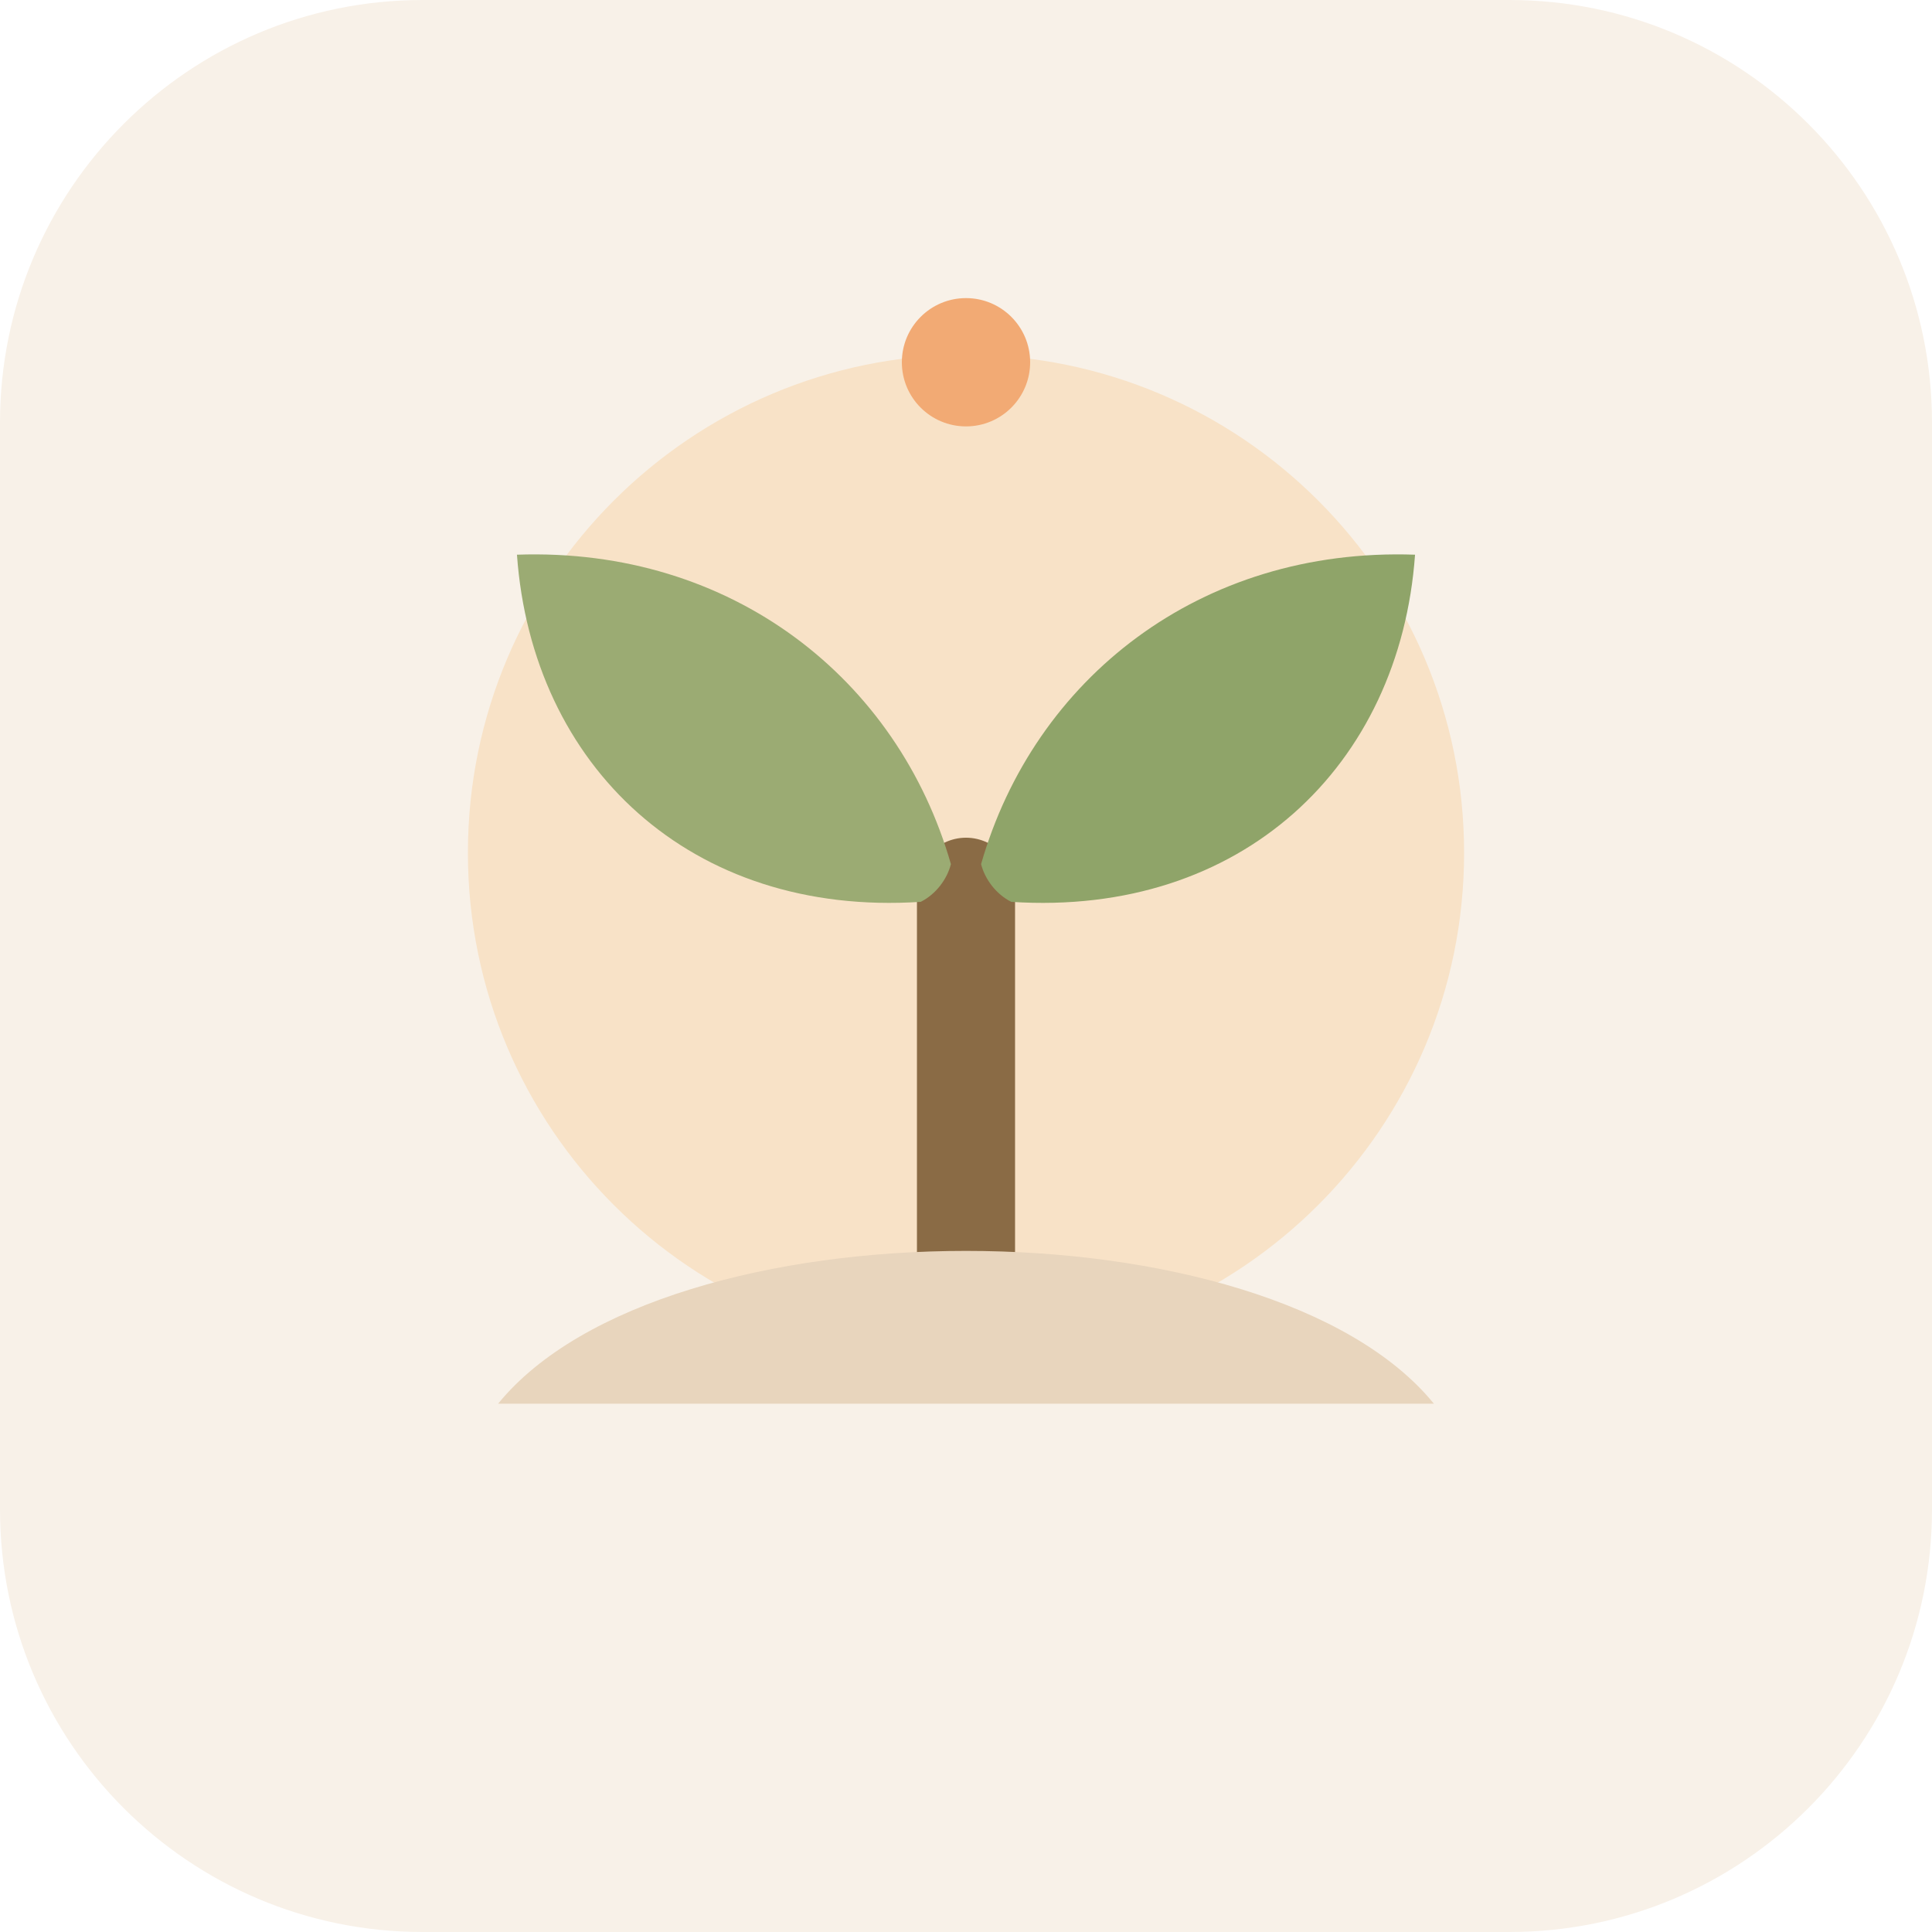
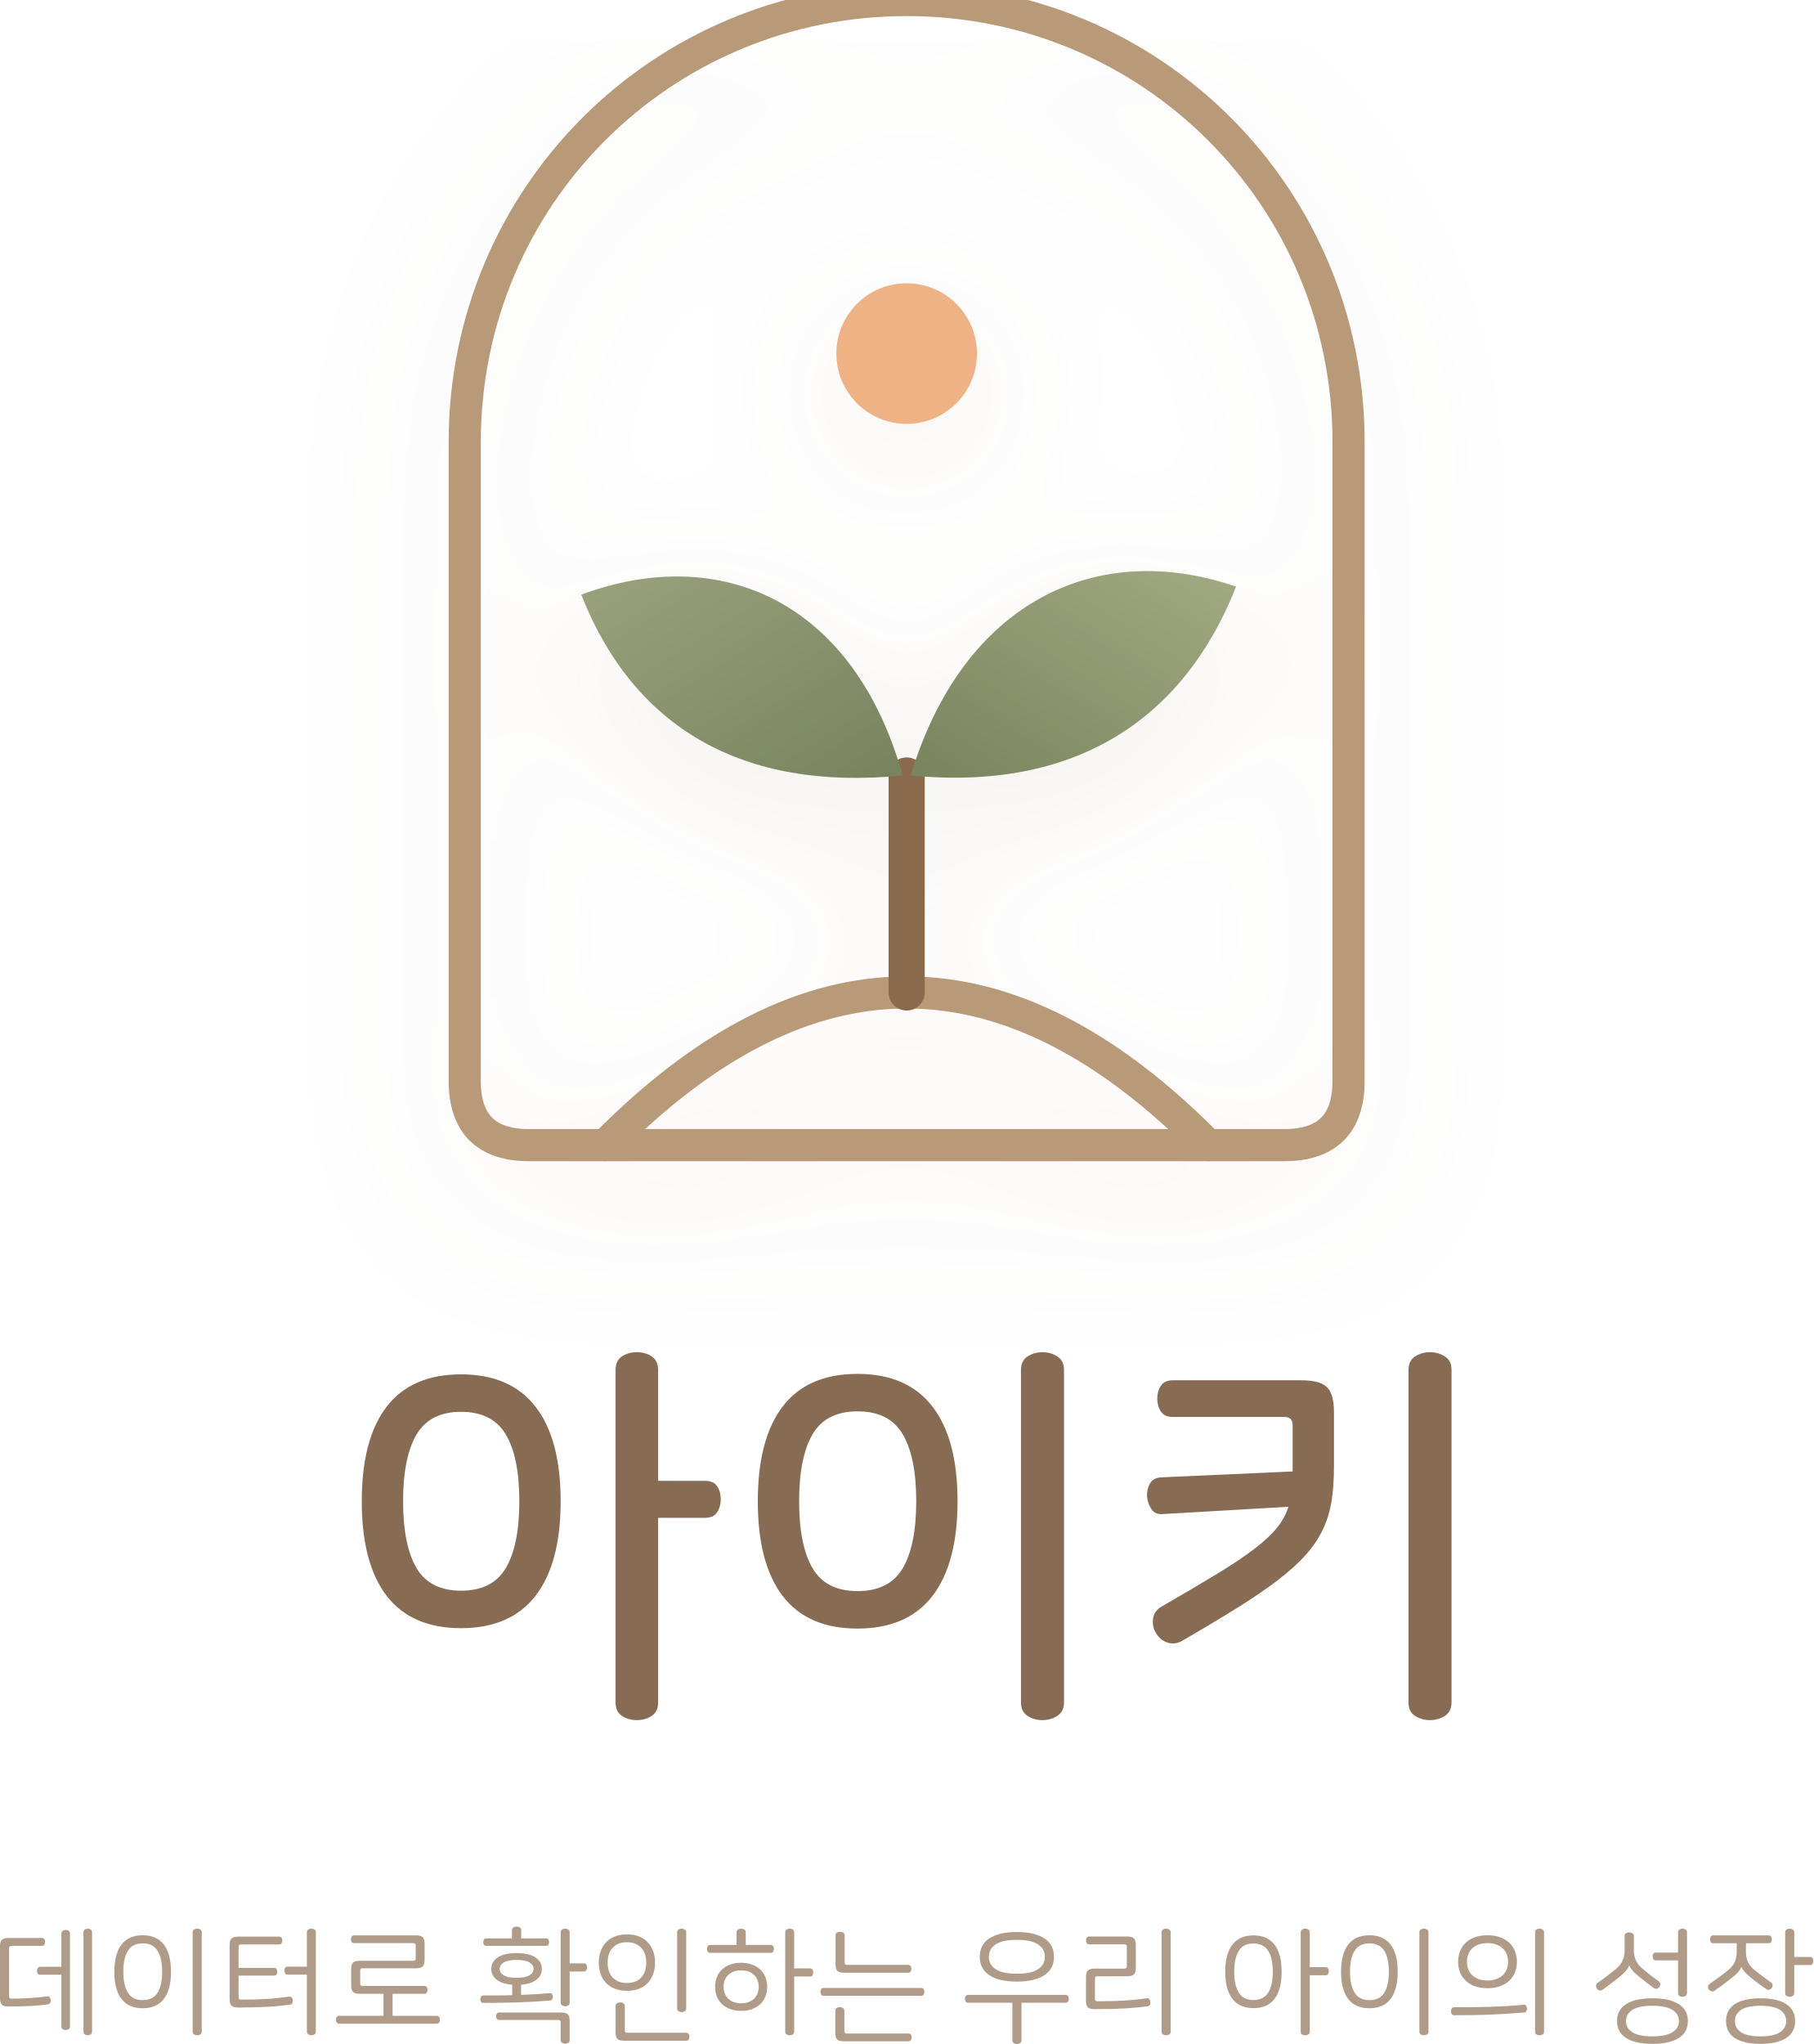
- <svg xmlns="http://www.w3.org/2000/svg" width="512" height="512" viewBox="0 0 512 512" fill="none">
-   <rect width="512" height="512" rx="112" fill="#F8F1E8" />
-   <circle cx="256" cy="226" r="132" fill="#F8E2C7" />
-   <path d="M256 335V235" stroke="#8A6B45" stroke-width="26" stroke-linecap="round" />
-   <path d="M244 239C183 243 141 203 137 147C194 145 238 180 252 229C251 233 248 237 244 239Z" fill="#9BAB73" />
-   <path d="M268 239C329 243 371 203 375 147C318 145 274 180 260 229C261 233 264 237 268 239Z" fill="#8FA469" />
-   <circle cx="256" cy="96" r="17" fill="#F2AA74" />
-   <path d="M132 372C176 318 336 318 380 372H132Z" fill="#E8D5BD" />
+ <svg xmlns="http://www.w3.org/2000/svg" width="451.36" height="508.713" viewBox="286.32 469.0 451.36 508.713" role="img" aria-label="아이키 스플래시 로고">
+   <defs>
+     <linearGradient id="leafL" x1="0" y1="0" x2="1" y2="1">
+       <stop offset="0" stop-color="#9aa27c" />
+       <stop offset="1" stop-color="#77835f" />
+     </linearGradient>
+     <linearGradient id="leafR" x1="1" y1="0" x2="0" y2="1">
+       <stop offset="0" stop-color="#a2aa82" />
+       <stop offset="1" stop-color="#78845f" />
+     </linearGradient>
+     <filter id="softShadow" x="-30%" y="-30%" width="160%" height="160%">
+       <feDropShadow dx="0" dy="10" stdDeviation="18" flood-color="#a98d71" flood-opacity="0.14" />
+     </filter>
+     <filter id="tinyBlur">
+       <feGaussianBlur stdDeviation="0.25" />
+     </filter>
+   </defs>
+   <g transform="translate(0,0)" filter="url(#softShadow)">
+     <path d="M402 738 L402 579 C402 518 451 469 512 469 C573 469 622 518 622 579 L622 738 Q622 754 606 754 L418 754 Q402 754 402 738 Z" fill="none" stroke="#b89a78" stroke-width="8" stroke-linecap="round" stroke-linejoin="round" />
+     <path d="M437 754 Q512 678 587 754" fill="none" stroke="#b89a78" stroke-width="8" stroke-linecap="round" />
+     <path d="M512 662 L512 716" stroke="#8a6b4d" stroke-width="9" stroke-linecap="round" />
+     <path d="M511 662 C471 666 444 650 431 617 C466 604 499 619 511 662 Z" fill="url(#leafL)" />
+     <path d="M513 662 C554 666 581 648 594 615 C559 603 526 619 513 662 Z" fill="url(#leafR)" />
+     <circle cx="512" cy="557" r="17.5" fill="#eead7d" opacity="0.94" />
+   </g>
+   <g id="korean-title-as-paths">
+     <path d="M 401.064 811.051 Q 413.370 811.051 419.614 819.100 Q 425.875 827.149 425.875 842.635 Q 425.875 858.105 419.614 866.171 Q 413.370 874.220 401.064 874.220 Q 388.775 874.220 382.564 866.171 Q 376.370 858.105 376.370 842.635 Q 376.370 827.149 382.564 819.100 Q 388.775 811.051 401.064 811.051 Z M 401.064 820.375 Q 393.330 820.375 389.984 826.056 Q 386.655 831.721 386.655 842.635 Q 386.655 853.550 389.984 859.231 Q 393.330 864.895 401.064 864.895 Q 408.915 864.895 412.244 859.231 Q 415.590 853.550 415.590 842.635 Q 415.590 831.721 412.244 826.056 Q 408.915 820.375 401.064 820.375 Z M 444.839 805.535 Q 446.959 805.535 448.549 806.595 Q 450.139 807.655 450.139 809.991 L 450.139 837.551 L 461.799 837.551 Q 463.919 837.551 464.813 838.876 Q 465.724 840.201 465.724 842.105 Q 465.724 844.010 464.813 845.385 Q 463.919 846.759 461.799 846.759 L 450.139 846.759 L 450.139 892.671 Q 450.139 894.989 448.549 896.049 Q 446.959 897.109 444.839 897.109 Q 442.719 897.109 441.129 896.049 Q 439.539 894.989 439.539 892.671 L 439.539 809.991 Q 439.539 807.655 441.129 806.595 Q 442.719 805.535 444.839 805.535 Z M 499.760 810.935 Q 512.149 810.935 518.410 819.050 Q 524.670 827.149 524.670 842.635 Q 524.670 858.105 518.410 866.220 Q 512.149 874.319 499.760 874.319 Q 487.355 874.319 481.144 866.220 Q 474.950 858.105 474.950 842.635 Q 474.950 827.149 481.144 819.050 Q 487.355 810.935 499.760 810.935 Z M 499.760 820.259 Q 491.910 820.259 488.564 825.990 Q 485.235 831.721 485.235 842.635 Q 485.235 853.550 488.564 859.281 Q 491.910 864.995 499.760 864.995 Q 507.710 864.995 511.039 859.281 Q 514.385 853.550 514.385 842.635 Q 514.385 831.721 511.039 825.990 Q 507.710 820.259 499.760 820.259 Z M 545.754 805.535 Q 547.874 805.535 549.514 806.595 Q 551.170 807.655 551.170 809.991 L 551.170 892.671 Q 551.170 894.989 549.514 896.049 Q 547.874 897.109 545.754 897.109 Q 543.750 897.109 542.094 896.049 Q 540.454 894.989 540.454 892.671 L 540.454 809.991 Q 540.454 807.655 542.094 806.595 Q 543.750 805.535 545.754 805.535 Z M 610.199 812.525 Q 614.870 812.525 616.609 814.231 Q 618.364 815.920 618.364 820.475 L 618.364 833.940 Q 618.364 838.710 617.785 842.470 Q 617.205 846.229 615.665 849.525 Q 614.124 852.805 611.474 855.836 Q 608.824 858.850 604.634 862.080 Q 600.460 865.309 594.514 869.019 Q 588.585 872.729 580.519 877.400 Q 578.830 878.361 577.024 877.831 Q 575.219 877.301 574.159 875.595 Q 573.099 874.005 573.314 872.001 Q 573.530 869.980 575.335 868.920 Q 583.600 864.150 589.264 860.705 Q 594.945 857.260 598.589 854.461 Q 602.249 851.645 604.203 849.211 Q 606.174 846.759 607.019 844.010 L 575.865 845.815 Q 573.960 846.031 573.000 844.706 Q 572.039 843.381 571.840 841.459 Q 571.724 839.770 572.519 838.296 Q 573.314 836.805 575.335 836.689 L 608.079 835.215 L 608.079 823.870 Q 608.079 822.595 607.549 822.131 Q 607.019 821.651 605.860 821.651 L 578.200 821.651 Q 576.180 821.651 575.269 820.276 Q 574.374 818.885 574.374 817.079 Q 574.374 815.291 575.269 813.916 Q 576.180 812.525 578.200 812.525 L 610.199 812.525 Z M 642.214 805.535 Q 644.334 805.535 645.974 806.595 Q 647.630 807.655 647.630 809.991 L 647.630 892.671 Q 647.630 894.989 645.974 896.049 Q 644.334 897.109 642.214 897.109 Q 640.210 897.109 638.554 896.049 Q 636.914 894.989 636.914 892.671 L 636.914 809.991 Q 636.914 807.655 638.554 806.595 Q 640.210 805.535 642.214 805.535 Z" fill="#82654c" opacity="0.96" />
+   </g>
+   <g id="korean-subtitle-as-paths">
+     <path d="M 296.768 951.329 Q 297.170 951.329 297.354 951.610 Q 297.543 951.891 297.543 952.293 Q 297.543 952.724 297.354 953.005 Q 297.170 953.286 296.768 953.286 L 289.173 953.286 Q 288.582 953.286 288.582 953.872 L 288.582 965.841 Q 288.582 966.427 289.173 966.427 Q 290.321 966.427 291.513 966.383 Q 292.704 966.335 293.867 966.272 Q 295.029 966.209 296.085 966.102 Q 297.141 965.996 298.037 965.841 Q 298.381 965.778 298.628 966.010 Q 298.875 966.243 298.938 966.674 Q 299.001 967.110 298.827 967.435 Q 298.657 967.759 298.284 967.822 Q 296.889 968.069 294.332 968.224 Q 291.774 968.379 288.461 968.379 Q 287.250 968.379 286.785 967.933 Q 286.320 967.483 286.320 966.306 L 286.320 953.407 Q 286.320 952.230 286.785 951.780 Q 287.250 951.329 288.461 951.329 L 296.768 951.329 L 296.768 951.329 Z M 308.146 949.004 Q 308.577 949.004 308.902 949.222 Q 309.231 949.440 309.231 949.905 L 309.231 974.642 Q 309.231 975.107 308.902 975.325 Q 308.577 975.543 308.146 975.543 Q 307.739 975.543 307.415 975.325 Q 307.090 975.107 307.090 974.642 L 307.090 949.905 Q 307.090 949.440 307.415 949.222 Q 307.739 949.004 308.146 949.004 Z M 302.687 949.314 Q 303.089 949.314 303.414 949.532 Q 303.743 949.750 303.743 950.215 L 303.743 973.339 Q 303.743 973.804 303.414 974.022 Q 303.089 974.240 302.687 974.240 Q 302.256 974.240 301.927 974.022 Q 301.602 973.804 301.602 973.339 L 301.602 960.474 L 296.332 960.474 Q 295.901 960.474 295.712 960.198 Q 295.528 959.917 295.528 959.486 Q 295.528 959.079 295.712 958.788 Q 295.901 958.493 296.332 958.493 L 301.602 958.493 L 301.602 950.215 Q 301.602 949.750 301.927 949.532 Q 302.256 949.314 302.687 949.314 Z M 321.844 950.651 Q 325.351 950.651 327.114 952.976 Q 328.882 955.301 328.882 959.733 Q 328.882 964.165 327.114 966.490 Q 325.351 968.815 321.844 968.815 Q 318.342 968.815 316.560 966.490 Q 314.777 964.165 314.777 959.733 Q 314.777 955.301 316.560 952.976 Q 318.342 950.651 321.844 950.651 Z M 321.844 952.666 Q 319.306 952.666 318.158 954.511 Q 317.010 956.352 317.010 959.733 Q 317.010 963.109 318.158 964.955 Q 319.306 966.800 321.844 966.800 Q 324.387 966.800 325.535 964.955 Q 326.683 963.109 326.683 959.733 Q 326.683 956.352 325.535 954.511 Q 324.387 952.666 321.844 952.666 Z M 335.392 949.004 Q 335.828 949.004 336.182 949.222 Q 336.540 949.440 336.540 949.934 L 336.540 974.613 Q 336.540 975.107 336.182 975.325 Q 335.828 975.543 335.392 975.543 Q 334.961 975.543 334.617 975.325 Q 334.278 975.107 334.278 974.613 L 334.278 949.934 Q 334.278 949.440 334.617 949.222 Q 334.961 949.004 335.392 949.004 Z M 355.789 950.990 Q 356.225 950.990 356.409 951.271 Q 356.598 951.547 356.598 951.949 Q 356.598 952.385 356.409 952.666 Q 356.225 952.942 355.789 952.942 L 346.305 952.942 Q 345.714 952.942 345.714 953.499 L 345.714 958.769 L 354.549 958.769 Q 354.956 958.769 355.140 959.050 Q 355.324 959.331 355.324 959.733 Q 355.324 960.135 355.140 960.416 Q 354.956 960.692 354.549 960.692 L 345.714 960.692 L 345.714 966.117 Q 345.714 966.674 346.305 966.674 Q 349.744 966.674 352.626 966.505 Q 355.513 966.335 358.269 965.933 Q 358.642 965.870 358.889 966.102 Q 359.141 966.335 359.199 966.771 Q 359.262 967.202 359.093 967.531 Q 358.923 967.856 358.550 967.914 Q 357.339 968.069 355.993 968.210 Q 354.646 968.350 353.077 968.442 Q 351.512 968.534 349.667 968.582 Q 347.826 968.631 345.622 968.631 Q 344.416 968.631 343.951 968.180 Q 343.486 967.730 343.486 966.553 L 343.486 953.068 Q 343.486 951.891 343.951 951.440 Q 344.416 950.990 345.622 950.990 L 355.789 950.990 L 355.789 950.990 Z M 363.820 949.004 Q 364.256 949.004 364.595 949.222 Q 364.934 949.440 364.934 949.934 L 364.934 974.613 Q 364.934 975.107 364.595 975.325 Q 364.256 975.543 363.820 975.543 Q 363.384 975.543 363.045 975.325 Q 362.706 975.107 362.706 974.613 L 362.706 960.445 L 357.930 960.445 Q 357.494 960.445 357.310 960.150 Q 357.126 959.854 357.126 959.423 Q 357.126 959.021 357.310 958.740 Q 357.494 958.459 357.930 958.459 L 362.706 958.459 L 362.706 949.934 Q 362.706 949.440 363.045 949.222 Q 363.384 949.004 363.820 949.004 Z M 389.860 950.680 Q 391.071 950.680 391.536 951.130 Q 392.001 951.581 392.001 952.758 L 392.001 956.788 Q 392.001 957.965 391.536 958.415 Q 391.071 958.866 389.860 958.866 L 376.559 958.866 Q 375.973 958.866 375.973 959.452 L 375.973 962.707 Q 375.973 963.264 376.559 963.264 L 391.967 963.264 Q 392.369 963.264 392.553 963.545 Q 392.742 963.826 392.742 964.228 Q 392.742 964.630 392.553 964.925 Q 392.369 965.221 391.967 965.221 L 375.881 965.221 Q 374.670 965.221 374.205 964.770 Q 373.740 964.320 373.740 963.143 L 373.740 959.079 Q 373.740 957.902 374.205 957.456 Q 374.670 957.006 375.881 957.006 L 389.211 957.006 Q 389.797 957.006 389.797 956.415 L 389.797 953.189 Q 389.797 952.603 389.211 952.603 L 374.452 952.603 Q 374.050 952.603 373.861 952.327 Q 373.677 952.046 373.677 951.639 Q 373.677 951.237 373.861 950.961 Q 374.050 950.680 374.452 950.680 L 389.860 950.680 L 389.860 950.680 Z M 384.033 970.704 L 395.004 970.704 Q 395.440 970.704 395.624 970.985 Q 395.813 971.266 395.813 971.697 Q 395.813 972.099 395.624 972.380 Q 395.440 972.661 395.004 972.661 L 370.766 972.661 Q 370.330 972.661 370.141 972.380 Q 369.957 972.099 369.957 971.697 Q 369.957 971.266 370.141 970.985 Q 370.330 970.704 370.766 970.704 L 381.771 970.704 L 381.771 964.165 L 384.033 964.165 L 384.033 970.704 Z M 414.907 955.083 Q 417.944 955.083 419.572 956.139 Q 421.199 957.190 421.199 959.021 Q 421.199 960.847 419.572 961.918 Q 417.944 962.988 414.907 962.988 Q 411.870 962.988 410.243 961.918 Q 408.615 960.847 408.615 959.021 Q 408.615 957.190 410.243 956.139 Q 411.870 955.083 414.907 955.083 Z M 414.907 956.788 Q 412.771 956.788 411.730 957.408 Q 410.693 958.028 410.693 959.021 Q 410.693 960.009 411.730 960.629 Q 412.771 961.249 414.907 961.249 Q 417.048 961.249 418.085 960.629 Q 419.126 960.009 419.126 959.021 Q 419.126 958.028 418.085 957.408 Q 417.048 956.788 414.907 956.788 Z M 414.907 948.481 Q 415.343 948.481 415.697 948.699 Q 416.055 948.912 416.055 949.377 L 416.055 951.426 L 422.226 951.426 Q 422.628 951.426 422.812 951.707 Q 423.001 951.983 423.001 952.356 Q 423.001 952.758 422.812 953.024 Q 422.628 953.286 422.226 953.286 L 407.346 953.286 Q 406.973 953.286 406.784 953.024 Q 406.600 952.758 406.600 952.356 Q 406.600 951.983 406.784 951.707 Q 406.973 951.426 407.346 951.426 L 413.759 951.426 L 413.759 949.377 Q 413.759 948.912 414.118 948.699 Q 414.476 948.481 414.907 948.481 Z M 426.997 949.004 Q 427.433 949.004 427.772 949.222 Q 428.116 949.440 428.116 949.934 L 428.116 957.655 L 431.647 957.655 Q 432.083 957.655 432.267 957.950 Q 432.456 958.246 432.456 958.648 Q 432.456 959.079 432.267 959.375 Q 432.083 959.670 431.647 959.670 L 428.116 959.670 L 428.116 967.391 Q 428.116 967.885 427.772 968.103 Q 427.433 968.321 426.997 968.321 Q 426.566 968.321 426.222 968.103 Q 425.883 967.885 425.883 967.391 L 425.883 949.934 Q 425.883 949.440 426.222 949.222 Q 426.566 949.004 426.997 949.004 Z M 416.026 965.497 Q 417.731 965.434 419.480 965.327 Q 421.233 965.221 423.093 965.066 Q 423.432 965.003 423.665 965.235 Q 423.897 965.468 423.931 965.870 Q 423.960 966.272 423.790 966.553 Q 423.621 966.829 423.277 966.892 Q 419.126 967.236 415.062 967.362 Q 411.003 967.483 406.663 967.483 Q 406.261 967.483 406.072 967.221 Q 405.888 966.955 405.888 966.553 Q 405.888 966.180 406.072 965.904 Q 406.261 965.623 406.663 965.623 Q 408.431 965.623 410.194 965.623 Q 411.962 965.623 413.822 965.560 L 413.822 962.058 L 416.026 962.058 L 416.026 965.497 Z M 425.975 969.871 Q 427.186 969.871 427.651 970.321 Q 428.116 970.767 428.116 971.944 L 428.116 976.720 Q 428.116 977.214 427.772 977.432 Q 427.433 977.650 426.997 977.650 Q 426.566 977.650 426.222 977.432 Q 425.883 977.214 425.883 976.720 L 425.883 972.317 Q 425.883 971.731 425.292 971.731 L 410.538 971.731 Q 410.165 971.731 409.976 971.450 Q 409.792 971.169 409.792 970.801 Q 409.792 970.428 409.976 970.152 Q 410.165 969.871 410.538 969.871 L 425.975 969.871 L 425.975 969.871 Z M 442.376 950.433 Q 444.139 950.433 445.457 950.975 Q 446.774 951.518 447.641 952.482 Q 448.513 953.441 448.944 954.710 Q 449.380 955.979 449.380 957.471 Q 449.380 958.924 448.944 960.212 Q 448.513 961.501 447.641 962.445 Q 446.774 963.390 445.457 963.933 Q 444.139 964.475 442.376 964.475 Q 440.608 964.475 439.290 963.933 Q 437.973 963.390 437.101 962.445 Q 436.234 961.501 435.798 960.212 Q 435.367 958.924 435.367 957.471 Q 435.367 955.979 435.798 954.710 Q 436.234 953.441 437.101 952.482 Q 437.973 951.518 439.290 950.975 Q 440.608 950.433 442.376 950.433 Z M 442.376 952.385 Q 441.073 952.385 440.172 952.806 Q 439.276 953.223 438.685 953.920 Q 438.094 954.618 437.833 955.533 Q 437.571 956.444 437.571 957.471 Q 437.571 958.493 437.833 959.408 Q 438.094 960.319 438.685 961.017 Q 439.276 961.714 440.172 962.121 Q 441.073 962.523 442.376 962.523 Q 443.674 962.523 444.575 962.121 Q 445.476 961.714 446.062 961.017 Q 446.653 960.319 446.915 959.408 Q 447.181 958.493 447.181 957.471 Q 447.181 956.444 446.915 955.533 Q 446.653 954.618 446.062 953.920 Q 445.476 953.223 444.575 952.806 Q 443.674 952.385 442.376 952.385 Z M 456.016 949.004 Q 456.447 949.004 456.786 949.222 Q 457.130 949.440 457.130 949.934 L 457.130 968.844 Q 457.130 969.343 456.786 969.561 Q 456.447 969.774 456.016 969.774 Q 455.580 969.774 455.222 969.561 Q 454.868 969.343 454.868 968.844 L 454.868 949.934 Q 454.868 949.440 455.222 949.222 Q 455.580 949.004 456.016 949.004 Z M 440.700 967.357 Q 441.136 967.357 441.490 967.575 Q 441.848 967.793 441.848 968.287 L 441.848 974.366 Q 441.848 974.923 442.434 974.923 L 457.130 974.923 Q 457.566 974.923 457.750 975.214 Q 457.934 975.509 457.934 975.916 Q 457.934 976.318 457.750 976.609 Q 457.566 976.904 457.130 976.904 L 441.693 976.904 Q 440.482 976.904 440.017 976.454 Q 439.552 976.008 439.552 974.831 L 439.552 968.287 Q 439.552 967.793 439.906 967.575 Q 440.264 967.357 440.700 967.357 Z M 470.799 957.500 Q 472.320 957.500 473.526 957.950 Q 474.737 958.401 475.575 959.190 Q 476.413 959.980 476.844 961.080 Q 477.280 962.179 477.280 963.482 Q 477.280 964.785 476.844 965.885 Q 476.413 966.984 475.575 967.778 Q 474.737 968.568 473.526 969.018 Q 472.320 969.464 470.799 969.464 Q 469.283 969.464 468.072 969.018 Q 466.866 968.568 466.028 967.778 Q 465.190 966.984 464.754 965.885 Q 464.323 964.785 464.323 963.482 Q 464.323 962.179 464.754 961.080 Q 465.190 959.980 466.028 959.190 Q 466.866 958.401 468.072 957.950 Q 469.283 957.500 470.799 957.500 Z M 470.799 949.004 Q 471.235 949.004 471.589 949.222 Q 471.947 949.440 471.947 949.934 L 471.947 953.068 L 478.181 953.068 Q 478.583 953.068 478.767 953.349 Q 478.956 953.625 478.956 954.027 Q 478.956 954.463 478.767 954.744 Q 478.583 955.020 478.181 955.020 L 463.112 955.020 Q 462.681 955.020 462.492 954.744 Q 462.308 954.463 462.308 954.027 Q 462.308 953.625 462.492 953.349 Q 462.681 953.068 463.112 953.068 L 469.656 953.068 L 469.656 949.934 Q 469.656 949.440 470.010 949.222 Q 470.368 949.004 470.799 949.004 Z M 470.799 959.389 Q 468.755 959.389 467.593 960.523 Q 466.430 961.656 466.430 963.482 Q 466.430 965.313 467.593 966.446 Q 468.755 967.575 470.799 967.575 Q 472.848 967.575 474.010 966.446 Q 475.173 965.313 475.173 963.482 Q 475.173 961.656 474.010 960.523 Q 472.848 959.389 470.799 959.389 Z M 482.889 949.004 Q 483.325 949.004 483.664 949.222 Q 484.008 949.440 484.008 949.934 L 484.008 958.895 L 487.946 958.895 Q 488.377 958.895 488.561 959.190 Q 488.750 959.486 488.750 959.888 Q 488.750 960.319 488.561 960.615 Q 488.377 960.910 487.946 960.910 L 484.008 960.910 L 484.008 974.613 Q 484.008 975.107 483.664 975.325 Q 483.325 975.543 482.889 975.543 Q 482.458 975.543 482.114 975.325 Q 481.775 975.107 481.775 974.613 L 481.775 949.934 Q 481.775 949.440 482.114 949.222 Q 482.458 949.004 482.889 949.004 Z M 495.444 949.779 Q 495.880 949.779 496.219 949.997 Q 496.563 950.215 496.563 950.709 L 496.563 957.471 Q 496.563 958.028 497.149 958.028 L 512.402 958.028 Q 512.804 958.028 512.988 958.309 Q 513.177 958.585 513.177 958.987 Q 513.177 959.389 512.988 959.685 Q 512.804 959.980 512.402 959.980 L 496.437 959.980 Q 495.231 959.980 494.766 959.530 Q 494.301 959.079 494.301 957.902 L 494.301 950.709 Q 494.301 950.215 494.640 949.997 Q 494.979 949.779 495.444 949.779 Z M 515.594 963.763 Q 516.030 963.763 516.214 964.044 Q 516.403 964.320 516.403 964.756 Q 516.403 965.158 516.214 965.439 Q 516.030 965.715 515.594 965.715 L 491.356 965.715 Q 490.920 965.715 490.731 965.439 Q 490.547 965.158 490.547 964.756 Q 490.547 964.320 490.731 964.044 Q 490.920 963.763 491.356 963.763 L 515.594 963.763 L 515.594 963.763 Z M 495.386 968.534 Q 495.817 968.534 496.156 968.752 Q 496.500 968.970 496.500 969.464 L 496.500 974.521 Q 496.500 975.107 497.091 975.107 L 512.465 975.107 Q 512.867 975.107 513.051 975.383 Q 513.240 975.664 513.240 976.071 Q 513.240 976.473 513.051 976.749 Q 512.867 977.030 512.465 977.030 L 496.374 977.030 Q 495.168 977.030 494.703 976.580 Q 494.238 976.129 494.238 974.952 L 494.238 969.464 Q 494.238 968.970 494.577 968.752 Q 494.921 968.534 495.386 968.534 Z M 539.435 949.842 Q 543.867 949.842 546.270 951.426 Q 548.672 953.005 548.672 956.013 Q 548.672 959.021 546.270 960.600 Q 543.867 962.179 539.435 962.179 Q 535.003 962.179 532.600 960.600 Q 530.198 959.021 530.198 956.013 Q 530.198 953.005 532.600 951.426 Q 535.003 949.842 539.435 949.842 Z M 539.435 951.794 Q 535.870 951.794 534.165 952.928 Q 532.460 954.061 532.460 956.013 Q 532.460 957.965 534.165 959.098 Q 535.870 960.227 539.435 960.227 Q 543.000 960.227 544.705 959.098 Q 546.410 957.965 546.410 956.013 Q 546.410 954.061 544.705 952.928 Q 543.000 951.794 539.435 951.794 Z M 551.554 965.497 Q 551.990 965.497 552.174 965.778 Q 552.363 966.054 552.363 966.490 Q 552.363 966.892 552.174 967.173 Q 551.990 967.449 551.554 967.449 L 540.583 967.449 L 540.583 976.783 Q 540.583 977.277 540.225 977.495 Q 539.871 977.713 539.435 977.713 Q 538.999 977.713 538.660 977.495 Q 538.321 977.277 538.321 976.783 L 538.321 967.449 L 527.316 967.449 Q 526.880 967.449 526.691 967.173 Q 526.507 966.892 526.507 966.490 Q 526.507 966.054 526.691 965.778 Q 526.880 965.497 527.316 965.497 L 551.554 965.497 L 551.554 965.497 Z M 566.899 950.961 Q 568.110 950.961 568.575 951.411 Q 569.040 951.857 569.040 953.034 L 569.040 958.769 Q 569.040 959.951 568.575 960.401 Q 568.110 960.847 566.899 960.847 L 559.459 960.847 Q 558.873 960.847 558.873 961.404 L 558.873 966.519 Q 558.873 967.081 559.459 967.081 Q 563.121 967.081 566.047 966.911 Q 568.977 966.737 571.738 966.335 Q 572.111 966.272 572.358 966.524 Q 572.605 966.771 572.668 967.173 Q 572.731 967.604 572.557 967.933 Q 572.387 968.258 572.014 968.321 Q 570.808 968.476 569.457 968.616 Q 568.110 968.752 566.497 968.849 Q 564.884 968.941 562.995 968.989 Q 561.106 969.033 558.781 969.033 Q 557.570 969.033 557.105 968.582 Q 556.640 968.132 556.640 966.955 L 556.640 961.036 Q 556.640 959.854 557.105 959.408 Q 557.570 958.958 558.781 958.958 L 566.221 958.958 Q 566.807 958.958 566.807 958.367 L 566.807 953.470 Q 566.807 952.913 566.221 952.913 L 557.415 952.913 Q 557.013 952.913 556.824 952.637 Q 556.640 952.356 556.640 951.920 Q 556.640 951.518 556.824 951.242 Q 557.013 950.961 557.415 950.961 L 566.899 950.961 L 566.899 950.961 Z M 576.572 949.004 Q 577.008 949.004 577.362 949.222 Q 577.720 949.440 577.720 949.934 L 577.720 974.613 Q 577.720 975.107 577.362 975.325 Q 577.008 975.543 576.572 975.543 Q 576.141 975.543 575.797 975.325 Q 575.458 975.107 575.458 974.613 L 575.458 949.934 Q 575.458 949.440 575.797 949.222 Q 576.141 949.004 576.572 949.004 Z M 598.335 950.680 Q 601.808 950.680 603.571 952.990 Q 605.339 955.301 605.339 959.733 Q 605.339 964.165 603.571 966.475 Q 601.808 968.786 598.335 968.786 Q 594.862 968.786 593.080 966.475 Q 591.297 964.165 591.297 959.733 Q 591.297 955.301 593.080 952.990 Q 594.862 950.680 598.335 950.680 Z M 598.335 952.695 Q 595.826 952.695 594.678 954.526 Q 593.530 956.352 593.530 959.733 Q 593.530 963.109 594.678 964.940 Q 595.826 966.771 598.335 966.771 Q 600.844 966.771 601.992 964.940 Q 603.140 963.109 603.140 959.733 Q 603.140 956.352 601.992 954.526 Q 600.844 952.695 598.335 952.695 Z M 611.200 949.004 Q 611.636 949.004 611.990 949.222 Q 612.348 949.440 612.348 949.934 L 612.348 958.585 L 616.286 958.585 Q 616.717 958.585 616.901 958.880 Q 617.090 959.176 617.090 959.578 Q 617.090 960.009 616.901 960.305 Q 616.717 960.600 616.286 960.600 L 612.348 960.600 L 612.348 974.613 Q 612.348 975.107 611.990 975.325 Q 611.636 975.543 611.200 975.543 Q 610.764 975.543 610.425 975.325 Q 610.086 975.107 610.086 974.613 L 610.086 949.934 Q 610.086 949.440 610.425 949.222 Q 610.764 949.004 611.200 949.004 Z M 627.194 950.651 Q 630.701 950.651 632.464 952.976 Q 634.232 955.301 634.232 959.733 Q 634.232 964.165 632.464 966.490 Q 630.701 968.815 627.194 968.815 Q 623.692 968.815 621.910 966.490 Q 620.127 964.165 620.127 959.733 Q 620.127 955.301 621.910 952.976 Q 623.692 950.651 627.194 950.651 Z M 627.194 952.666 Q 624.656 952.666 623.508 954.511 Q 622.360 956.352 622.360 959.733 Q 622.360 963.109 623.508 964.955 Q 624.656 966.800 627.194 966.800 Q 629.737 966.800 630.885 964.955 Q 632.033 963.109 632.033 959.733 Q 632.033 956.352 630.885 954.511 Q 629.737 952.666 627.194 952.666 Z M 640.742 949.004 Q 641.178 949.004 641.532 949.222 Q 641.890 949.440 641.890 949.934 L 641.890 974.613 Q 641.890 975.107 641.532 975.325 Q 641.178 975.543 640.742 975.543 Q 640.311 975.543 639.967 975.325 Q 639.628 975.107 639.628 974.613 L 639.628 949.934 Q 639.628 949.440 639.967 949.222 Q 640.311 949.004 640.742 949.004 Z M 656.586 950.651 Q 658.412 950.651 659.773 951.164 Q 661.139 951.673 662.055 952.559 Q 662.970 953.441 663.435 954.652 Q 663.900 955.858 663.900 957.253 Q 663.900 958.648 663.435 959.844 Q 662.970 961.036 662.055 961.918 Q 661.139 962.799 659.773 963.312 Q 658.412 963.826 656.586 963.826 Q 654.755 963.826 653.389 963.312 Q 652.028 962.799 651.112 961.918 Q 650.197 961.036 649.732 959.844 Q 649.267 958.648 649.267 957.253 Q 649.267 955.858 649.732 954.652 Q 650.197 953.441 651.112 952.559 Q 652.028 951.673 653.389 951.164 Q 654.755 950.651 656.586 950.651 Z M 656.586 952.603 Q 655.283 952.603 654.319 952.976 Q 653.360 953.344 652.725 953.964 Q 652.091 954.584 651.781 955.437 Q 651.471 956.289 651.471 957.253 Q 651.471 958.212 651.781 959.065 Q 652.091 959.917 652.725 960.537 Q 653.360 961.157 654.319 961.530 Q 655.283 961.903 656.586 961.903 Q 657.884 961.903 658.843 961.530 Q 659.807 961.157 660.442 960.537 Q 661.081 959.917 661.391 959.065 Q 661.701 958.212 661.701 957.253 Q 661.701 956.289 661.391 955.437 Q 661.081 954.584 660.442 953.964 Q 659.807 953.344 658.843 952.976 Q 657.884 952.603 656.586 952.603 Z M 665.542 967.948 Q 665.915 967.885 666.133 968.132 Q 666.351 968.379 666.409 968.786 Q 666.443 969.217 666.254 969.527 Q 666.070 969.837 665.731 969.871 Q 663.561 970.055 661.435 970.181 Q 659.313 970.302 657.172 970.399 Q 655.036 970.491 652.832 970.520 Q 650.633 970.549 648.308 970.549 Q 647.872 970.549 647.683 970.273 Q 647.499 969.992 647.499 969.561 Q 647.499 969.154 647.683 968.863 Q 647.872 968.568 648.308 968.568 Q 650.444 968.568 652.522 968.553 Q 654.600 968.534 656.707 968.476 Q 658.814 968.413 660.999 968.292 Q 663.188 968.166 665.542 967.948 Z M 669.543 949.004 Q 669.974 949.004 670.313 949.222 Q 670.657 949.440 670.657 949.934 L 670.657 974.613 Q 670.657 975.107 670.313 975.325 Q 669.974 975.543 669.543 975.543 Q 669.107 975.543 668.763 975.325 Q 668.424 975.107 668.424 974.613 L 668.424 949.934 Q 668.424 949.440 668.763 949.222 Q 669.107 949.004 669.543 949.004 Z M 691.863 949.934 Q 692.294 949.934 692.652 950.152 Q 693.011 950.370 693.011 950.864 L 693.011 954.216 Q 693.011 955.795 693.519 956.914 Q 694.033 958.028 695.210 959.021 Q 696.358 959.980 697.365 960.755 Q 698.373 961.530 699.177 962.087 Q 699.550 962.368 699.579 962.770 Q 699.613 963.172 699.366 963.516 Q 699.114 963.855 698.741 963.947 Q 698.373 964.039 697.971 963.763 Q 697.351 963.327 696.372 962.586 Q 695.394 961.840 694.343 960.973 Q 693.166 960.043 692.589 959.316 Q 692.018 958.585 691.892 958.120 L 691.863 958.120 Q 691.737 958.614 691.146 959.360 Q 690.560 960.106 689.383 961.065 Q 688.327 961.903 687.286 962.692 Q 686.249 963.482 685.261 964.194 Q 684.854 964.475 684.467 964.383 Q 684.079 964.291 683.832 963.947 Q 683.585 963.637 683.599 963.206 Q 683.614 962.770 684.021 962.489 Q 685.198 961.685 686.264 960.847 Q 687.334 960.009 688.516 959.079 Q 689.693 958.091 690.202 956.977 Q 690.715 955.858 690.715 954.274 L 690.715 950.864 Q 690.715 950.370 691.054 950.152 Q 691.398 949.934 691.863 949.934 Z M 705.130 949.004 Q 705.566 949.004 705.905 949.222 Q 706.244 949.440 706.244 949.934 L 706.244 965.032 Q 706.244 965.531 705.905 965.749 Q 705.566 965.962 705.130 965.962 Q 704.694 965.962 704.355 965.749 Q 704.016 965.531 704.016 965.032 L 704.016 956.909 L 698.465 956.909 Q 698.063 956.909 697.874 956.633 Q 697.690 956.352 697.690 955.921 Q 697.690 955.514 697.874 955.238 Q 698.063 954.957 698.465 954.957 L 704.016 954.957 L 704.016 949.934 Q 704.016 949.440 704.355 949.222 Q 704.694 949.004 705.130 949.004 Z M 697.627 966.335 Q 701.875 966.335 704.166 967.778 Q 706.462 969.217 706.462 972.007 Q 706.462 974.797 704.166 976.236 Q 701.875 977.679 697.627 977.679 Q 693.379 977.679 691.102 976.236 Q 688.826 974.797 688.826 972.007 Q 688.826 969.217 691.102 967.778 Q 693.379 966.335 697.627 966.335 Z M 697.627 968.195 Q 694.251 968.195 692.652 969.217 Q 691.054 970.239 691.054 972.007 Q 691.054 973.775 692.652 974.797 Q 694.251 975.819 697.627 975.819 Q 701.008 975.819 702.616 974.797 Q 704.229 973.775 704.229 972.007 Q 704.229 970.239 702.616 969.217 Q 701.008 968.195 697.627 968.195 Z M 726.583 950.680 Q 726.985 950.680 727.169 950.961 Q 727.358 951.237 727.358 951.639 Q 727.358 952.075 727.169 952.356 Q 726.985 952.632 726.583 952.632 L 720.911 952.632 L 720.911 954.647 Q 720.911 956.231 721.405 957.301 Q 721.899 958.367 723.081 959.331 Q 724.258 960.261 725.294 961.036 Q 726.336 961.811 727.111 962.368 Q 727.513 962.644 727.542 963.032 Q 727.576 963.419 727.324 963.763 Q 727.111 964.073 726.738 964.199 Q 726.365 964.320 725.929 964.010 Q 725.309 963.608 724.316 962.881 Q 723.328 962.150 722.243 961.283 Q 721.032 960.290 720.475 959.626 Q 719.918 958.958 719.792 958.459 L 719.763 958.459 Q 719.637 958.987 719.080 959.685 Q 718.523 960.382 717.283 961.346 Q 716.198 962.213 715.127 963.003 Q 714.057 963.792 713.098 964.446 Q 712.696 964.722 712.323 964.615 Q 711.950 964.504 711.703 964.194 Q 711.456 963.855 711.470 963.438 Q 711.485 963.017 711.921 962.741 Q 714.183 961.157 716.445 959.389 Q 717.622 958.401 718.116 957.330 Q 718.615 956.260 718.615 954.681 L 718.615 952.632 L 712.754 952.632 Q 712.352 952.632 712.163 952.356 Q 711.979 952.075 711.979 951.639 Q 711.979 951.237 712.163 950.961 Q 712.352 950.680 712.754 950.680 L 726.583 950.680 L 726.583 950.680 Z M 731.790 949.004 Q 732.226 949.004 732.579 949.222 Q 732.938 949.440 732.938 949.934 L 732.938 956.042 L 736.876 956.042 Q 737.307 956.042 737.491 956.337 Q 737.680 956.633 737.680 957.064 Q 737.680 957.471 737.491 957.766 Q 737.307 958.057 736.876 958.057 L 732.938 958.057 L 732.938 965.032 Q 732.938 965.531 732.579 965.749 Q 732.226 965.962 731.790 965.962 Q 731.354 965.962 731.015 965.749 Q 730.676 965.531 730.676 965.032 L 730.676 949.934 Q 730.676 949.440 731.015 949.222 Q 731.354 949.004 731.790 949.004 Z M 724.534 966.335 Q 728.690 966.335 730.923 967.778 Q 733.156 969.217 733.156 972.007 Q 733.156 974.797 730.923 976.236 Q 728.690 977.679 724.534 977.679 Q 720.383 977.679 718.164 976.236 Q 715.951 974.797 715.951 972.007 Q 715.951 969.217 718.164 967.778 Q 720.383 966.335 724.534 966.335 Z M 724.534 968.195 Q 721.250 968.195 719.714 969.217 Q 718.179 970.239 718.179 972.007 Q 718.179 973.775 719.714 974.797 Q 721.250 975.819 724.534 975.819 Q 727.823 975.819 729.373 974.797 Q 730.923 973.775 730.923 972.007 Q 730.923 970.239 729.373 969.217 Q 727.823 968.195 724.534 968.195 Z" fill="#9e856e" opacity="0.82" />
+   </g>
</svg>
